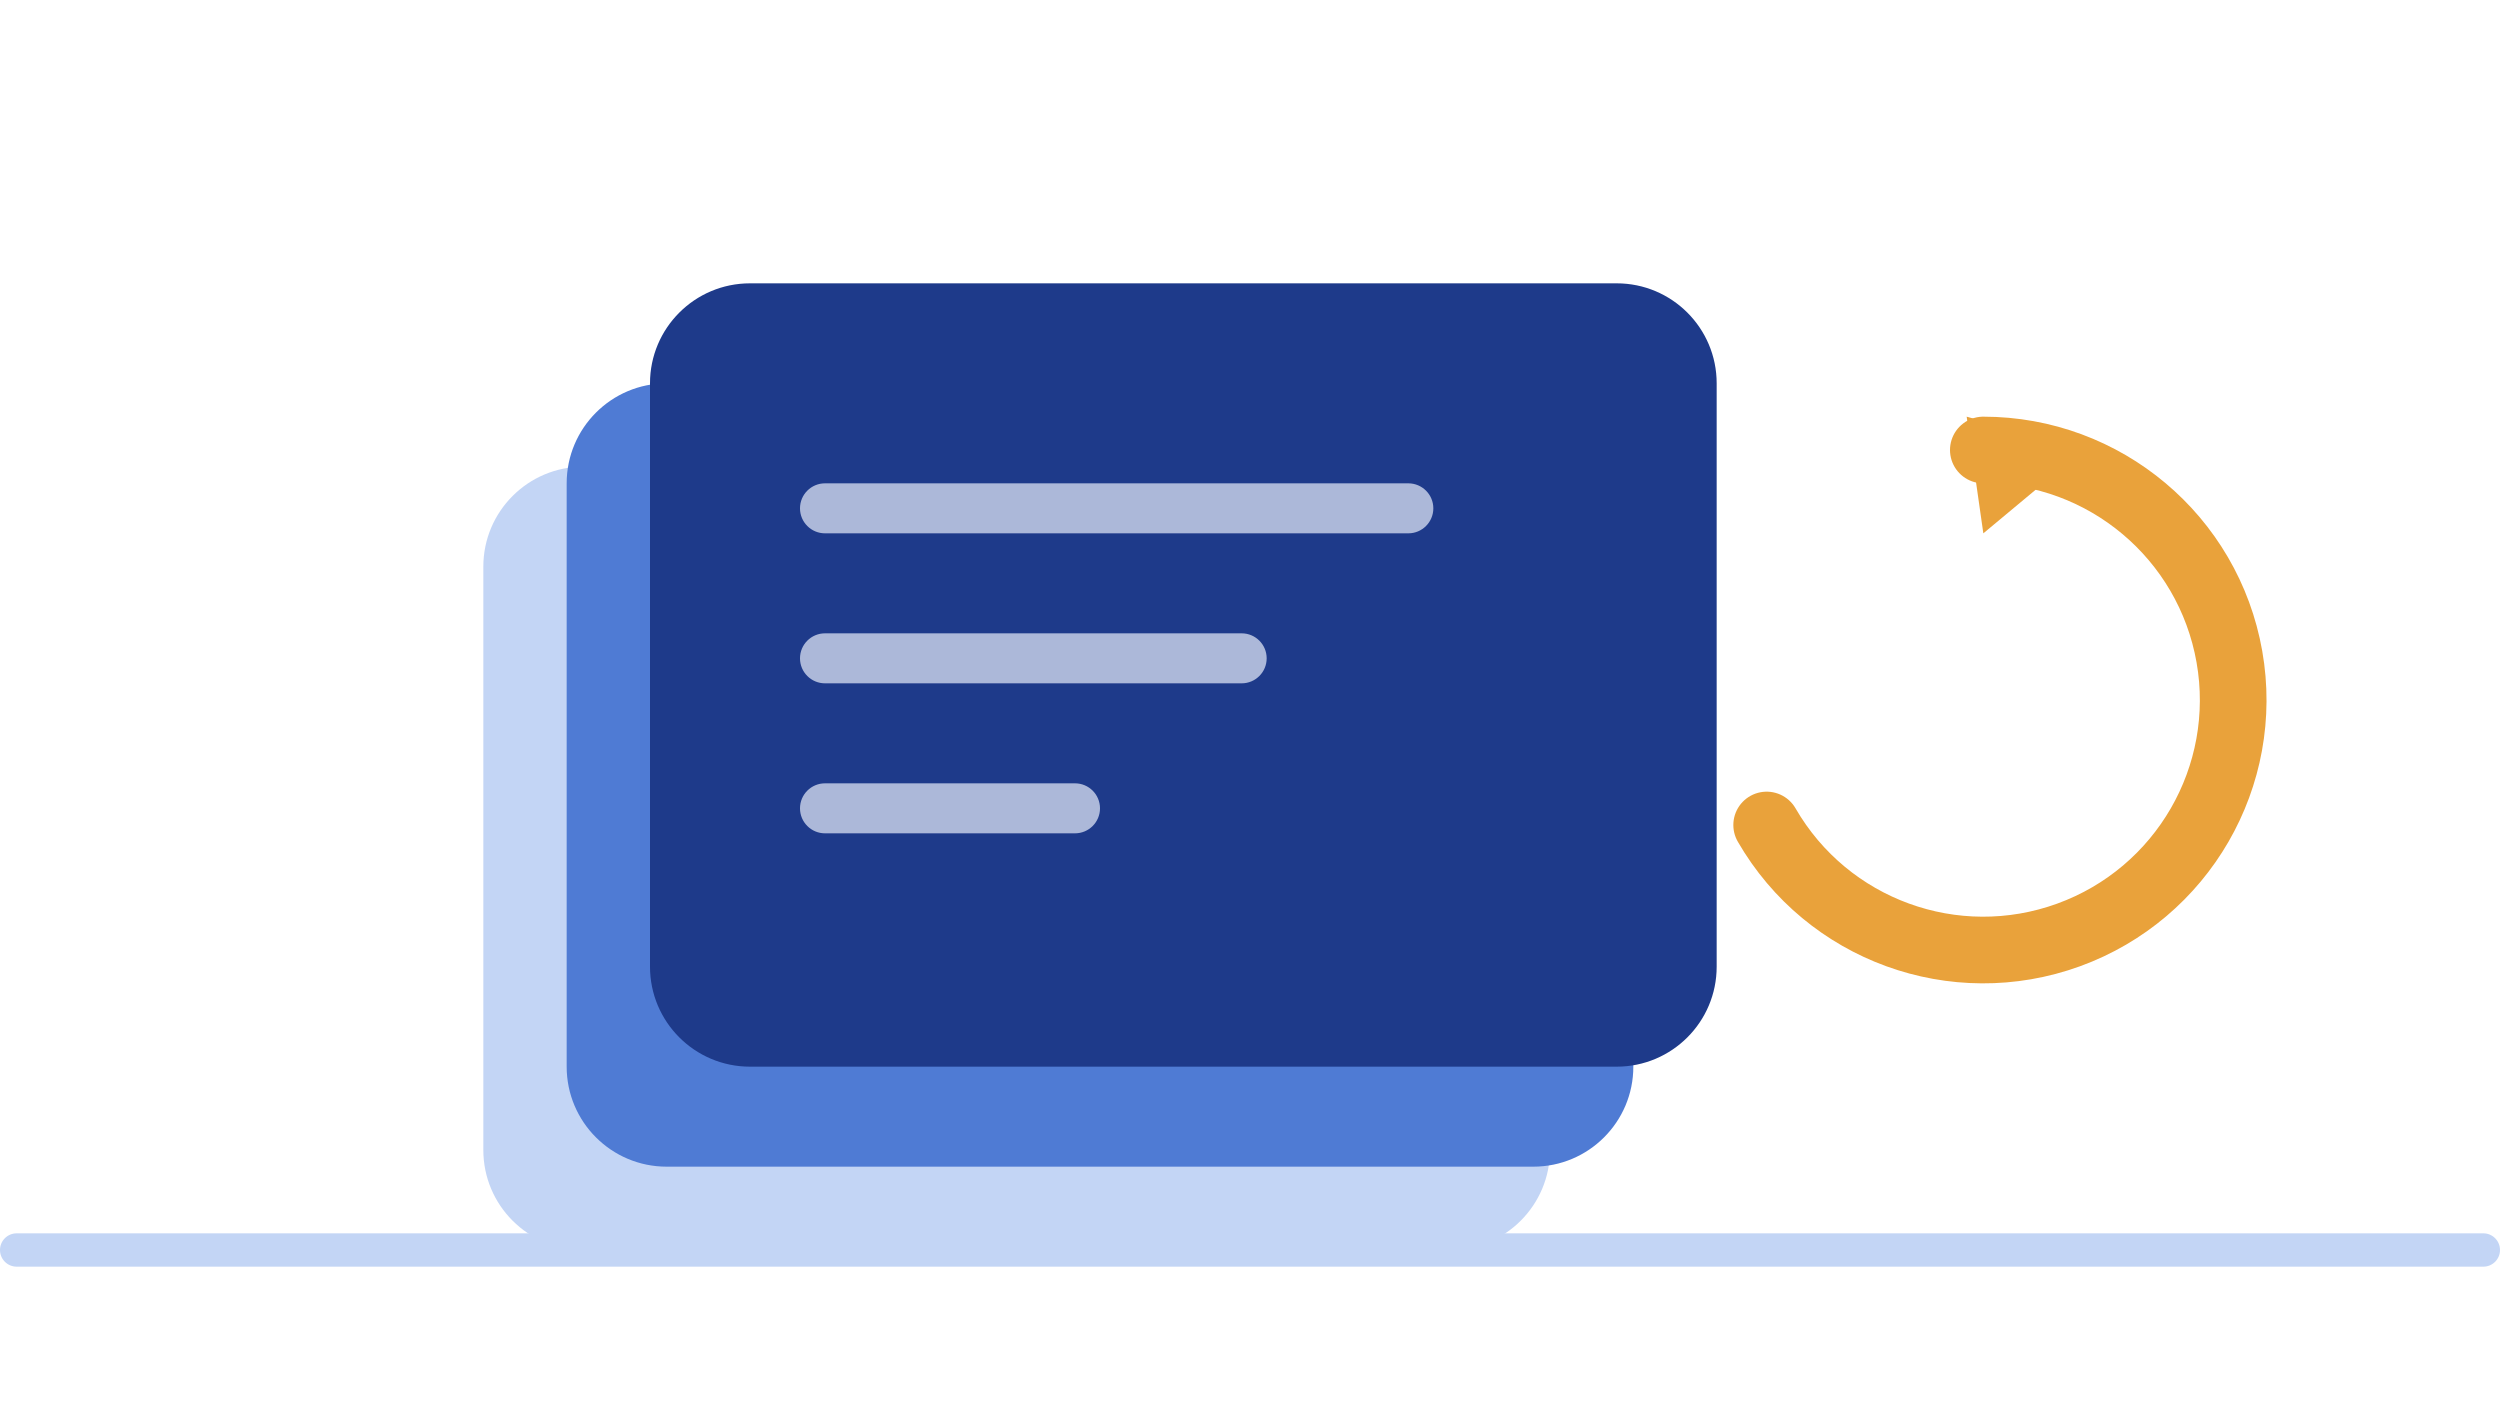
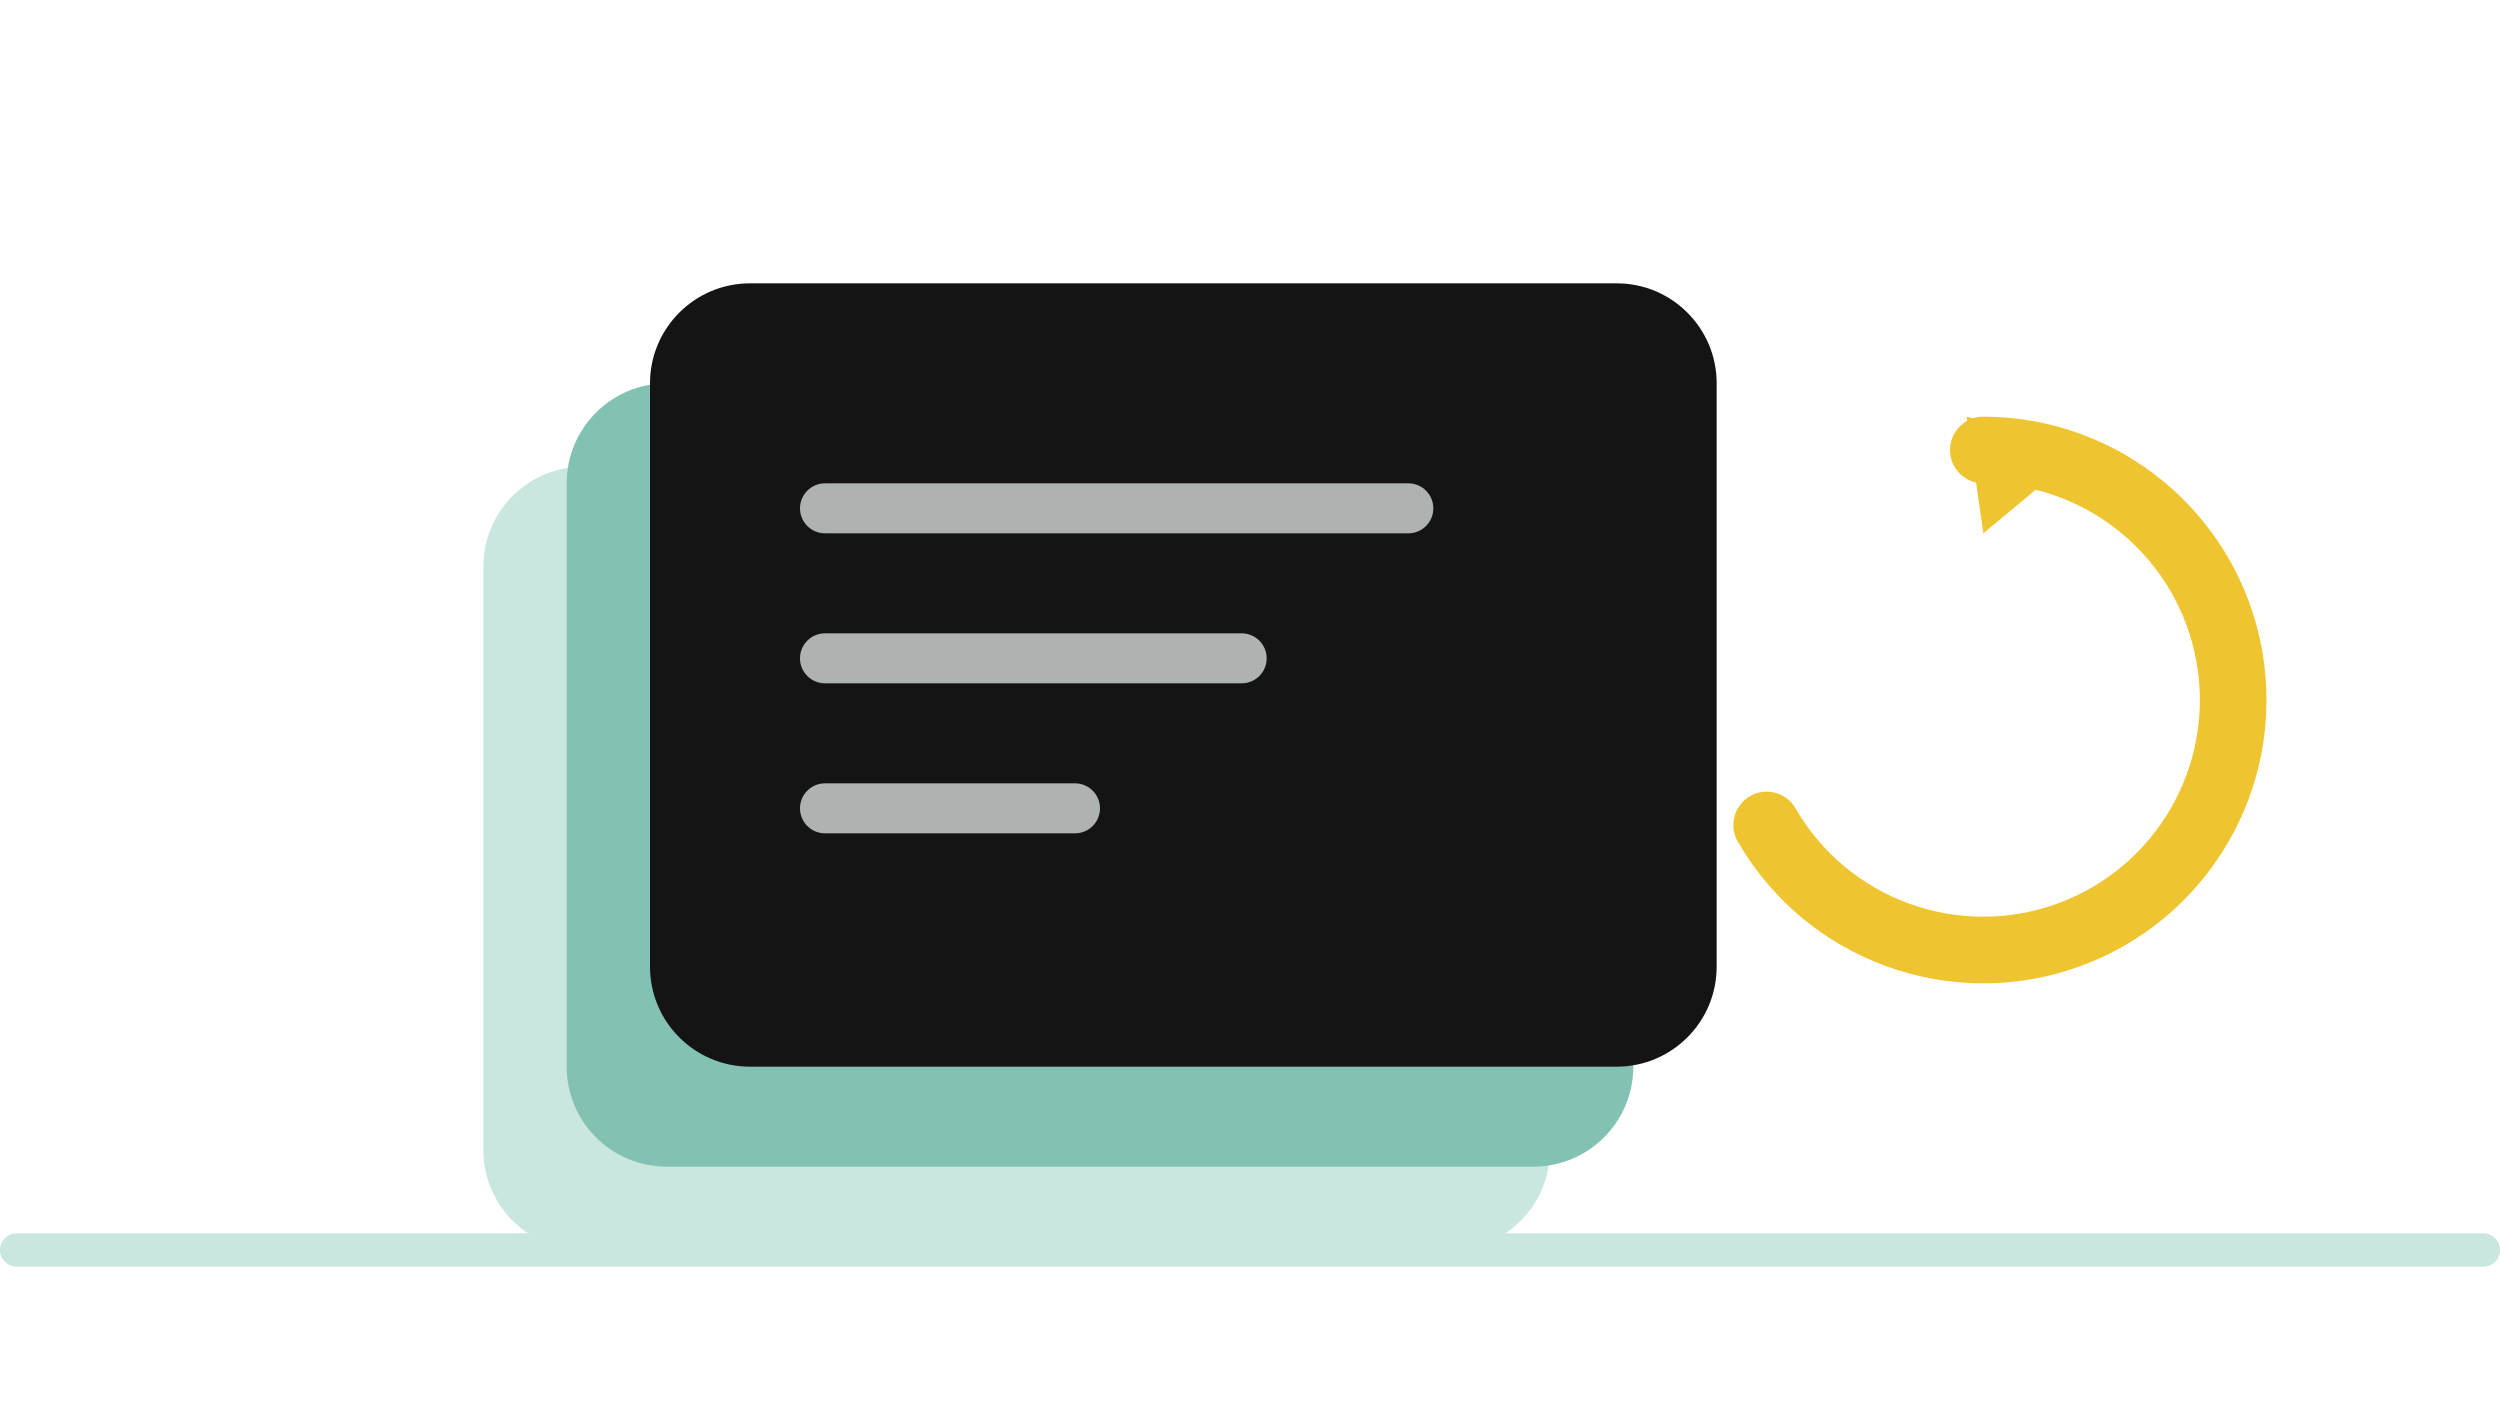
<svg xmlns="http://www.w3.org/2000/svg" viewBox="0 0 300 170" width="300" height="170" fill="none" role="img" aria-hidden="true">
-   <rect x="0" y="148" width="300" height="4" rx="2" fill="#c3d5f5" />
-   <rect x="58" y="56" width="128" height="94" rx="12" fill="#c3d5f5" />
-   <rect x="68" y="46" width="128" height="94" rx="12" fill="#4f7bd4" />
-   <rect x="78" y="34" width="128" height="94" rx="12" fill="#1e3a8a" />
-   <rect x="96" y="58" width="76" height="6" rx="3" fill="#e8eefb" opacity=".7" />
-   <rect x="96" y="76" width="56" height="6" rx="3" fill="#e8eefb" opacity=".7" />
-   <rect x="96" y="94" width="36" height="6" rx="3" fill="#e8eefb" opacity=".7" />
+   <rect x="0" y="148" width="300" height="4" rx="2" fill="#C9E7DF" />
+   <rect x="58" y="56" width="128" height="94" rx="12" fill="#C9E7DF" />
+   <rect x="68" y="46" width="128" height="94" rx="12" fill="#83C2B2" />
+   <rect x="78" y="34" width="128" height="94" rx="12" fill="#141414" />
+   <rect x="96" y="58" width="76" height="6" rx="3" fill="#F0F7F5" opacity=".7" />
+   <rect x="96" y="76" width="56" height="6" rx="3" fill="#F0F7F5" opacity=".7" />
+   <rect x="96" y="94" width="36" height="6" rx="3" fill="#F0F7F5" opacity=".7" />
  <g transform="translate(238 84)">
-     <path d="M0 -30 a30 30 0 1 1 -26 45" fill="none" stroke="#e9a23b" stroke-width="8" stroke-linecap="round" />
-     <path d="M-2 -34 l14 4 l-12 10Z" fill="#e9a23b" />
+     <path d="M0 -30 a30 30 0 1 1 -26 45" fill="none" stroke="#EEC531" stroke-width="8" stroke-linecap="round" />
+     <path d="M-2 -34 l14 4 l-12 10Z" fill="#EEC531" />
  </g>
</svg>
